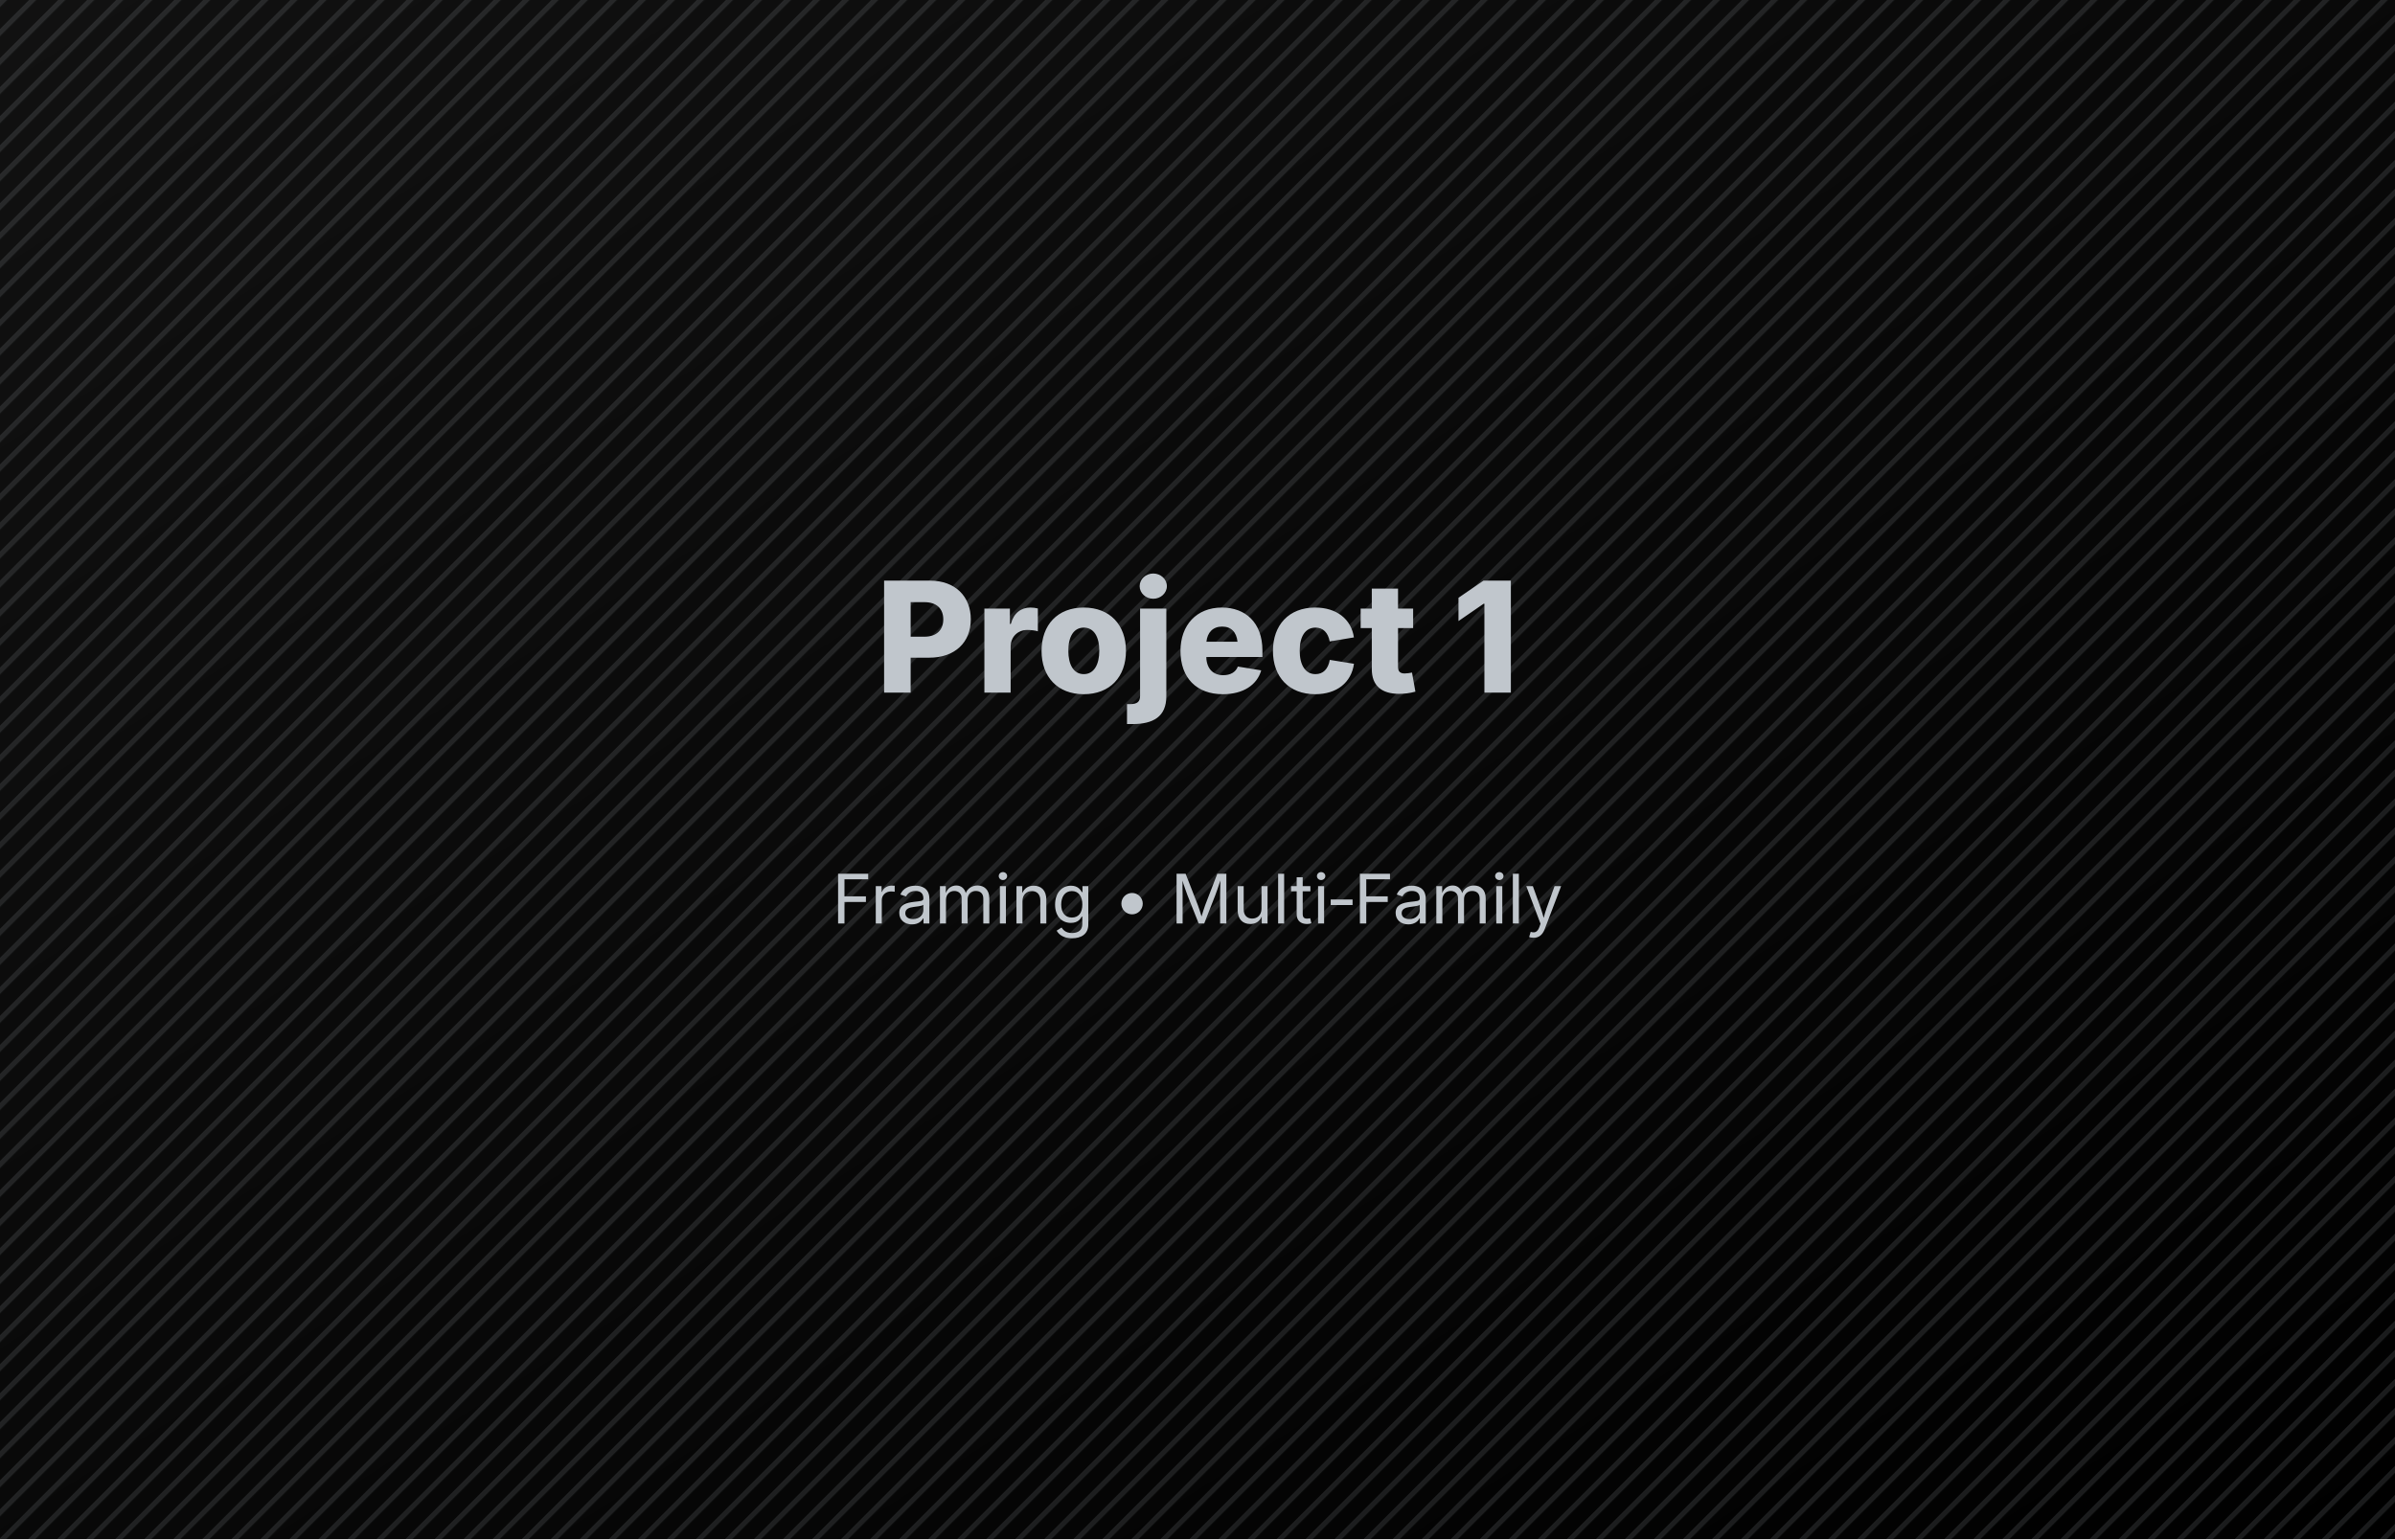
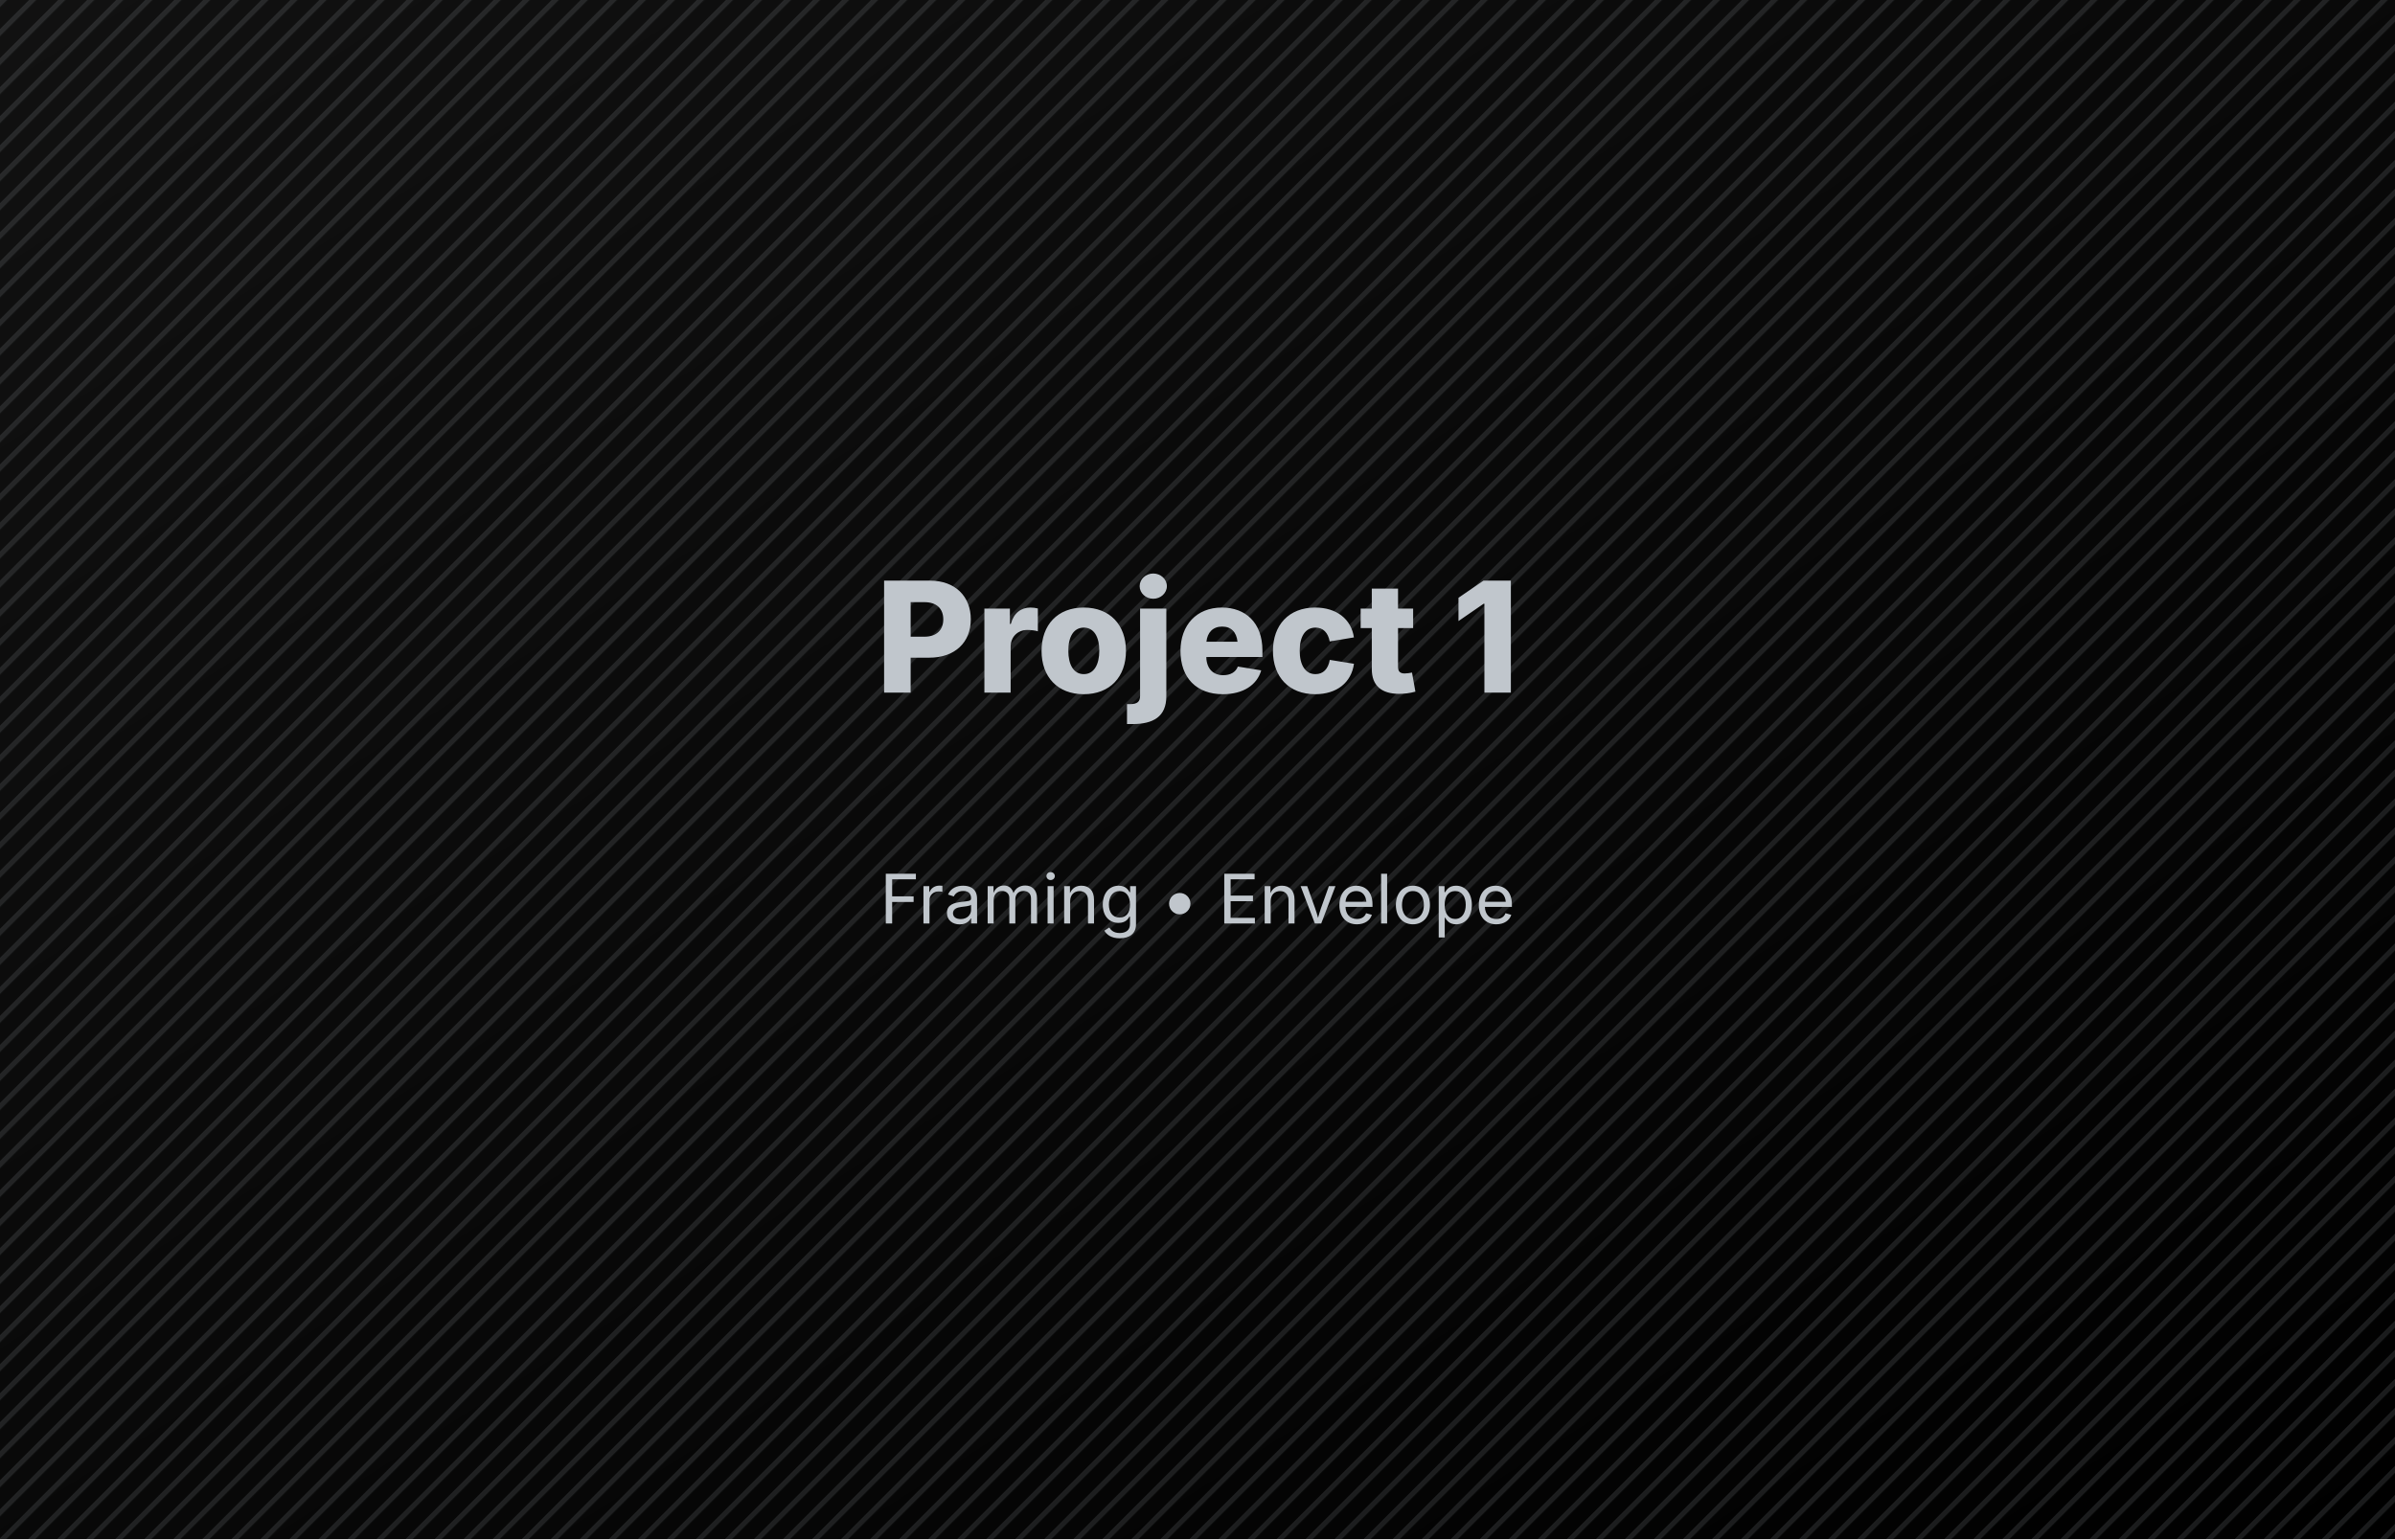
<svg xmlns="http://www.w3.org/2000/svg" width="1400" height="900" viewBox="0 0 1400 900" role="img" aria-label="Project 1">
  <defs>
    <linearGradient id="g1" x1="0" x2="1" y1="0" y2="1">
      <stop offset="0%" stop-color="#111111" />
      <stop offset="100%" stop-color="#000000" />
    </linearGradient>
    <pattern id="diag" width="12" height="12" patternUnits="userSpaceOnUse" patternTransform="rotate(45)">
      <line x1="0" y1="0" x2="0" y2="12" stroke="#C0C6CC22" stroke-width="6" />
    </pattern>
  </defs>
  <rect width="100%" height="100%" fill="url(#g1)" />
  <rect width="100%" height="100%" fill="url(#diag)" />
  <g fill="#C0C6CC">
    <text x="50%" y="45%" text-anchor="middle" font-size="90" font-family="Inter, Helvetica, Arial, sans-serif" font-weight="800">Project 1</text>
-     <text x="50%" y="60%" text-anchor="middle" font-size="40" font-family="Inter, Helvetica, Arial, sans-serif">Framing • Multi‑Family</text>
+     <text x="50%" y="60%" text-anchor="middle" font-size="40" font-family="Inter, Helvetica, Arial, sans-serif">Framing • Envelope</text>
  </g>
</svg>
